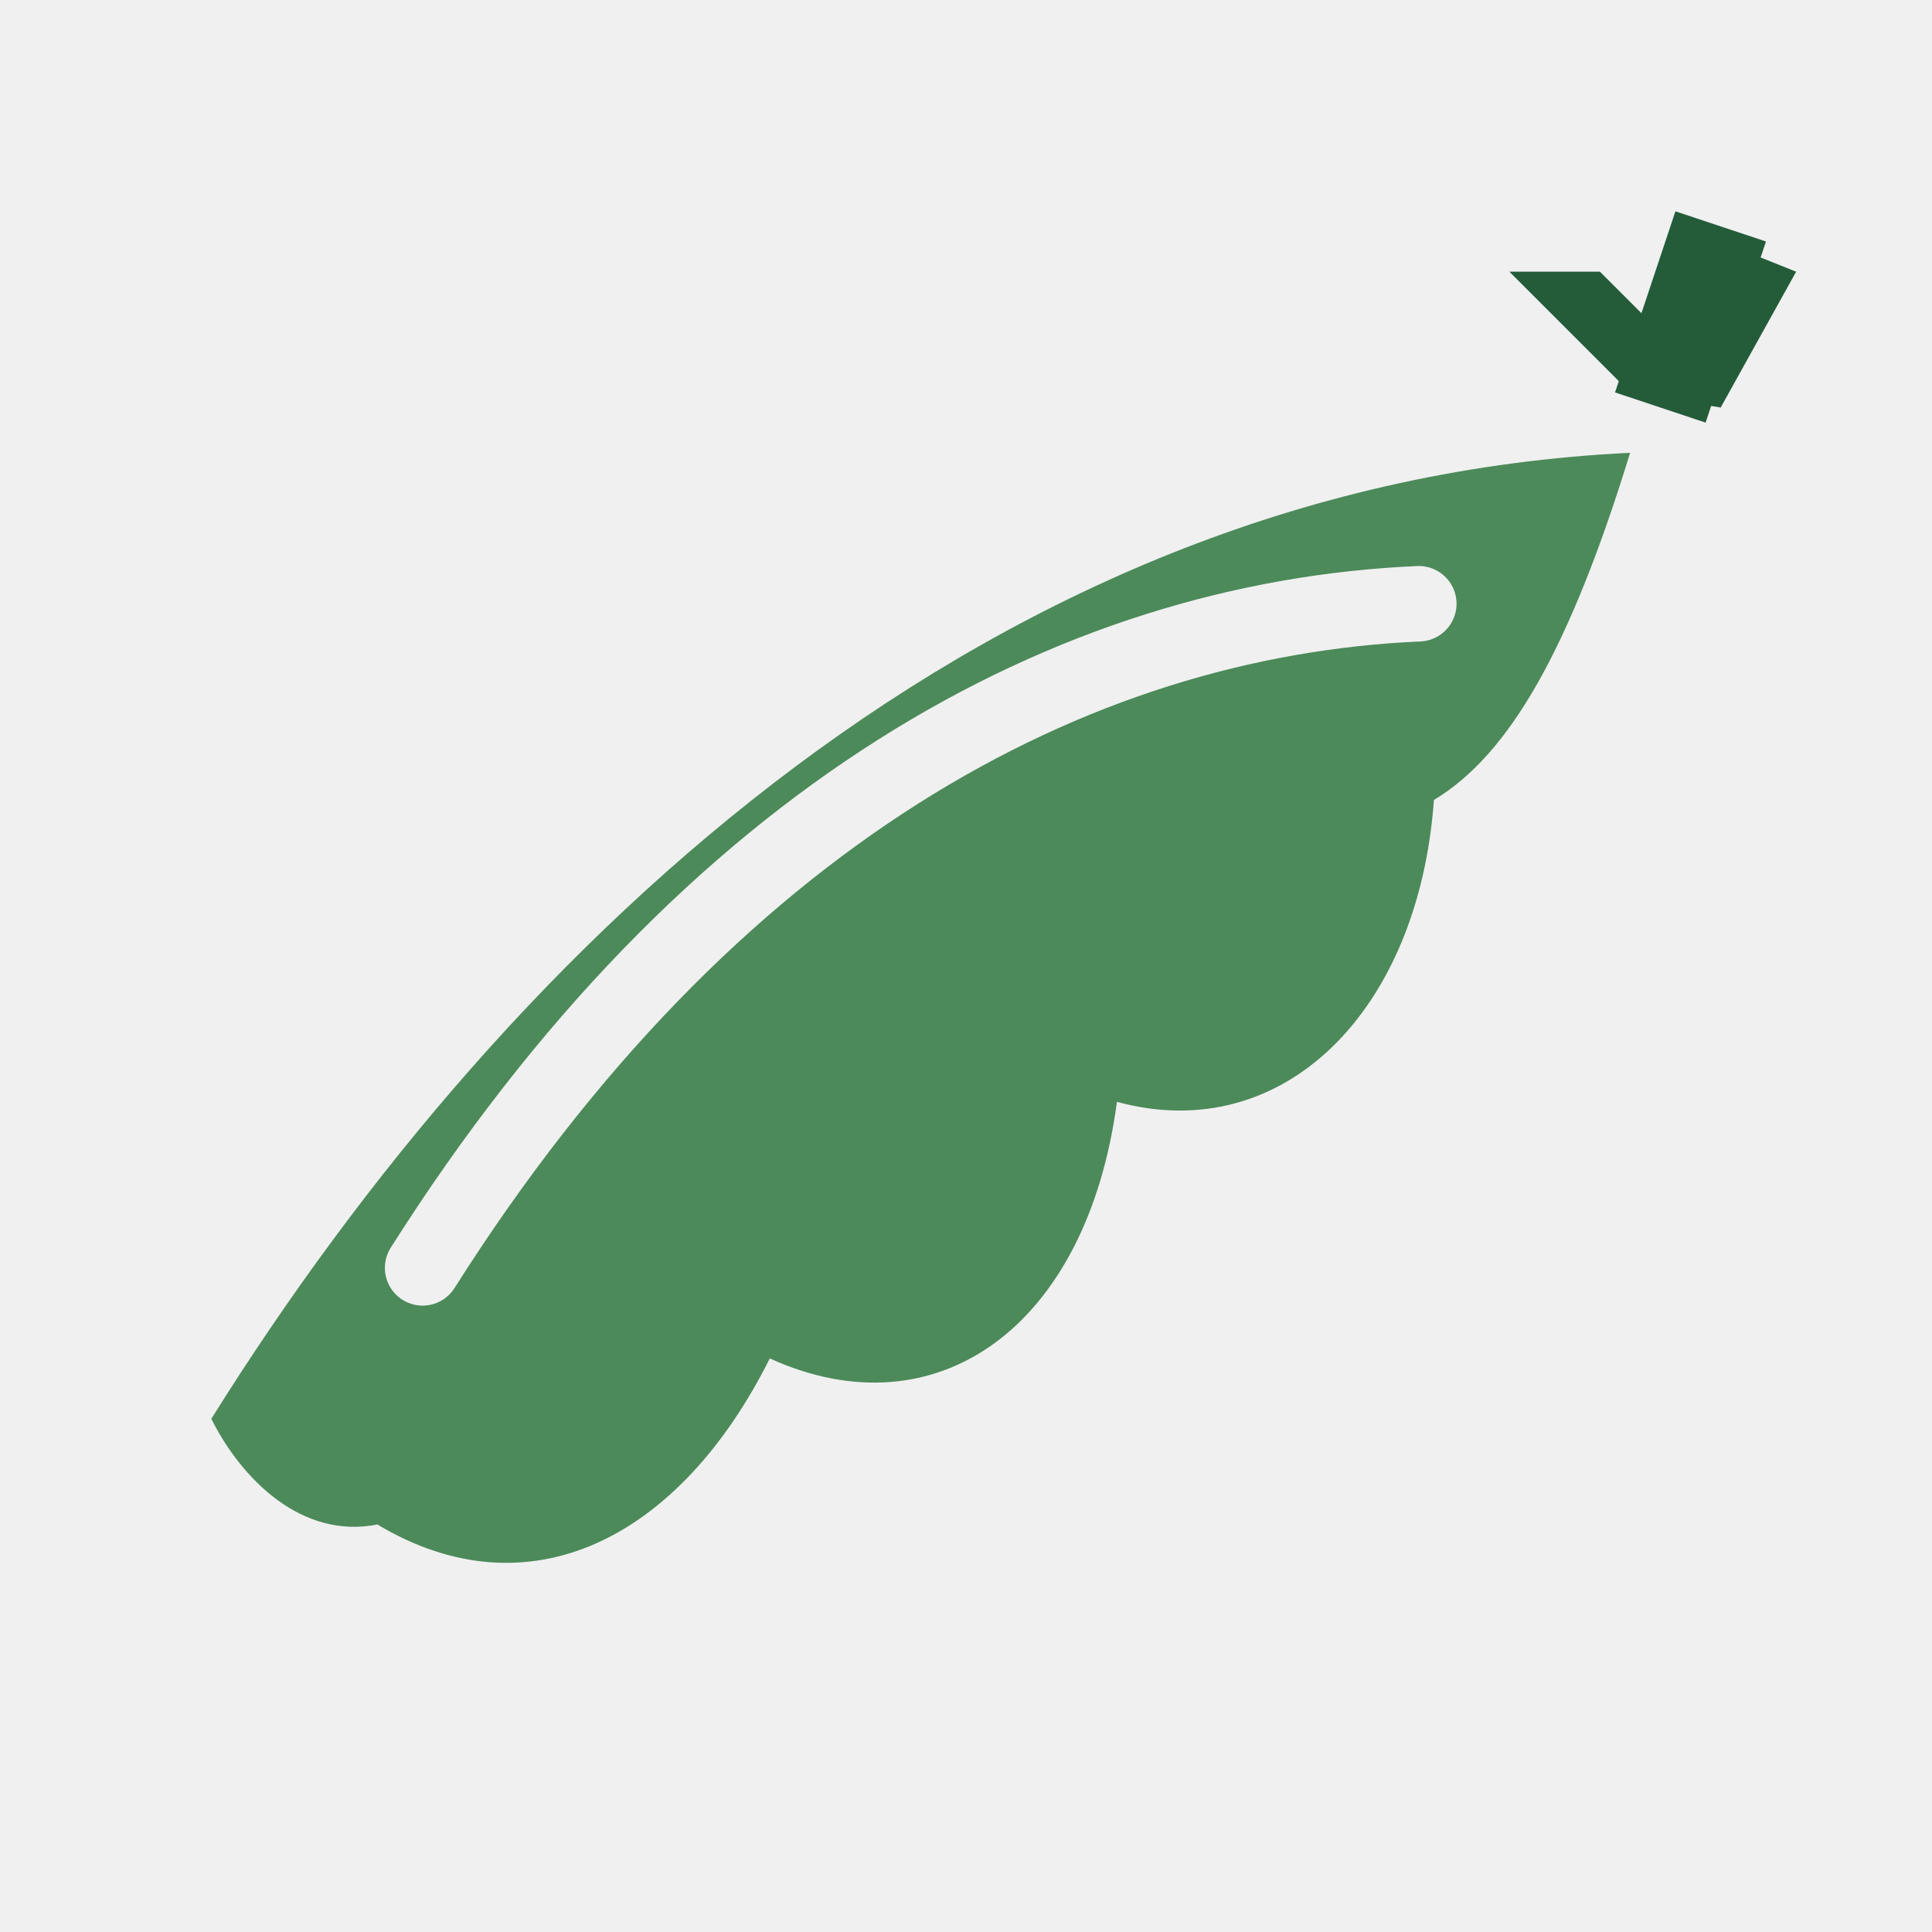
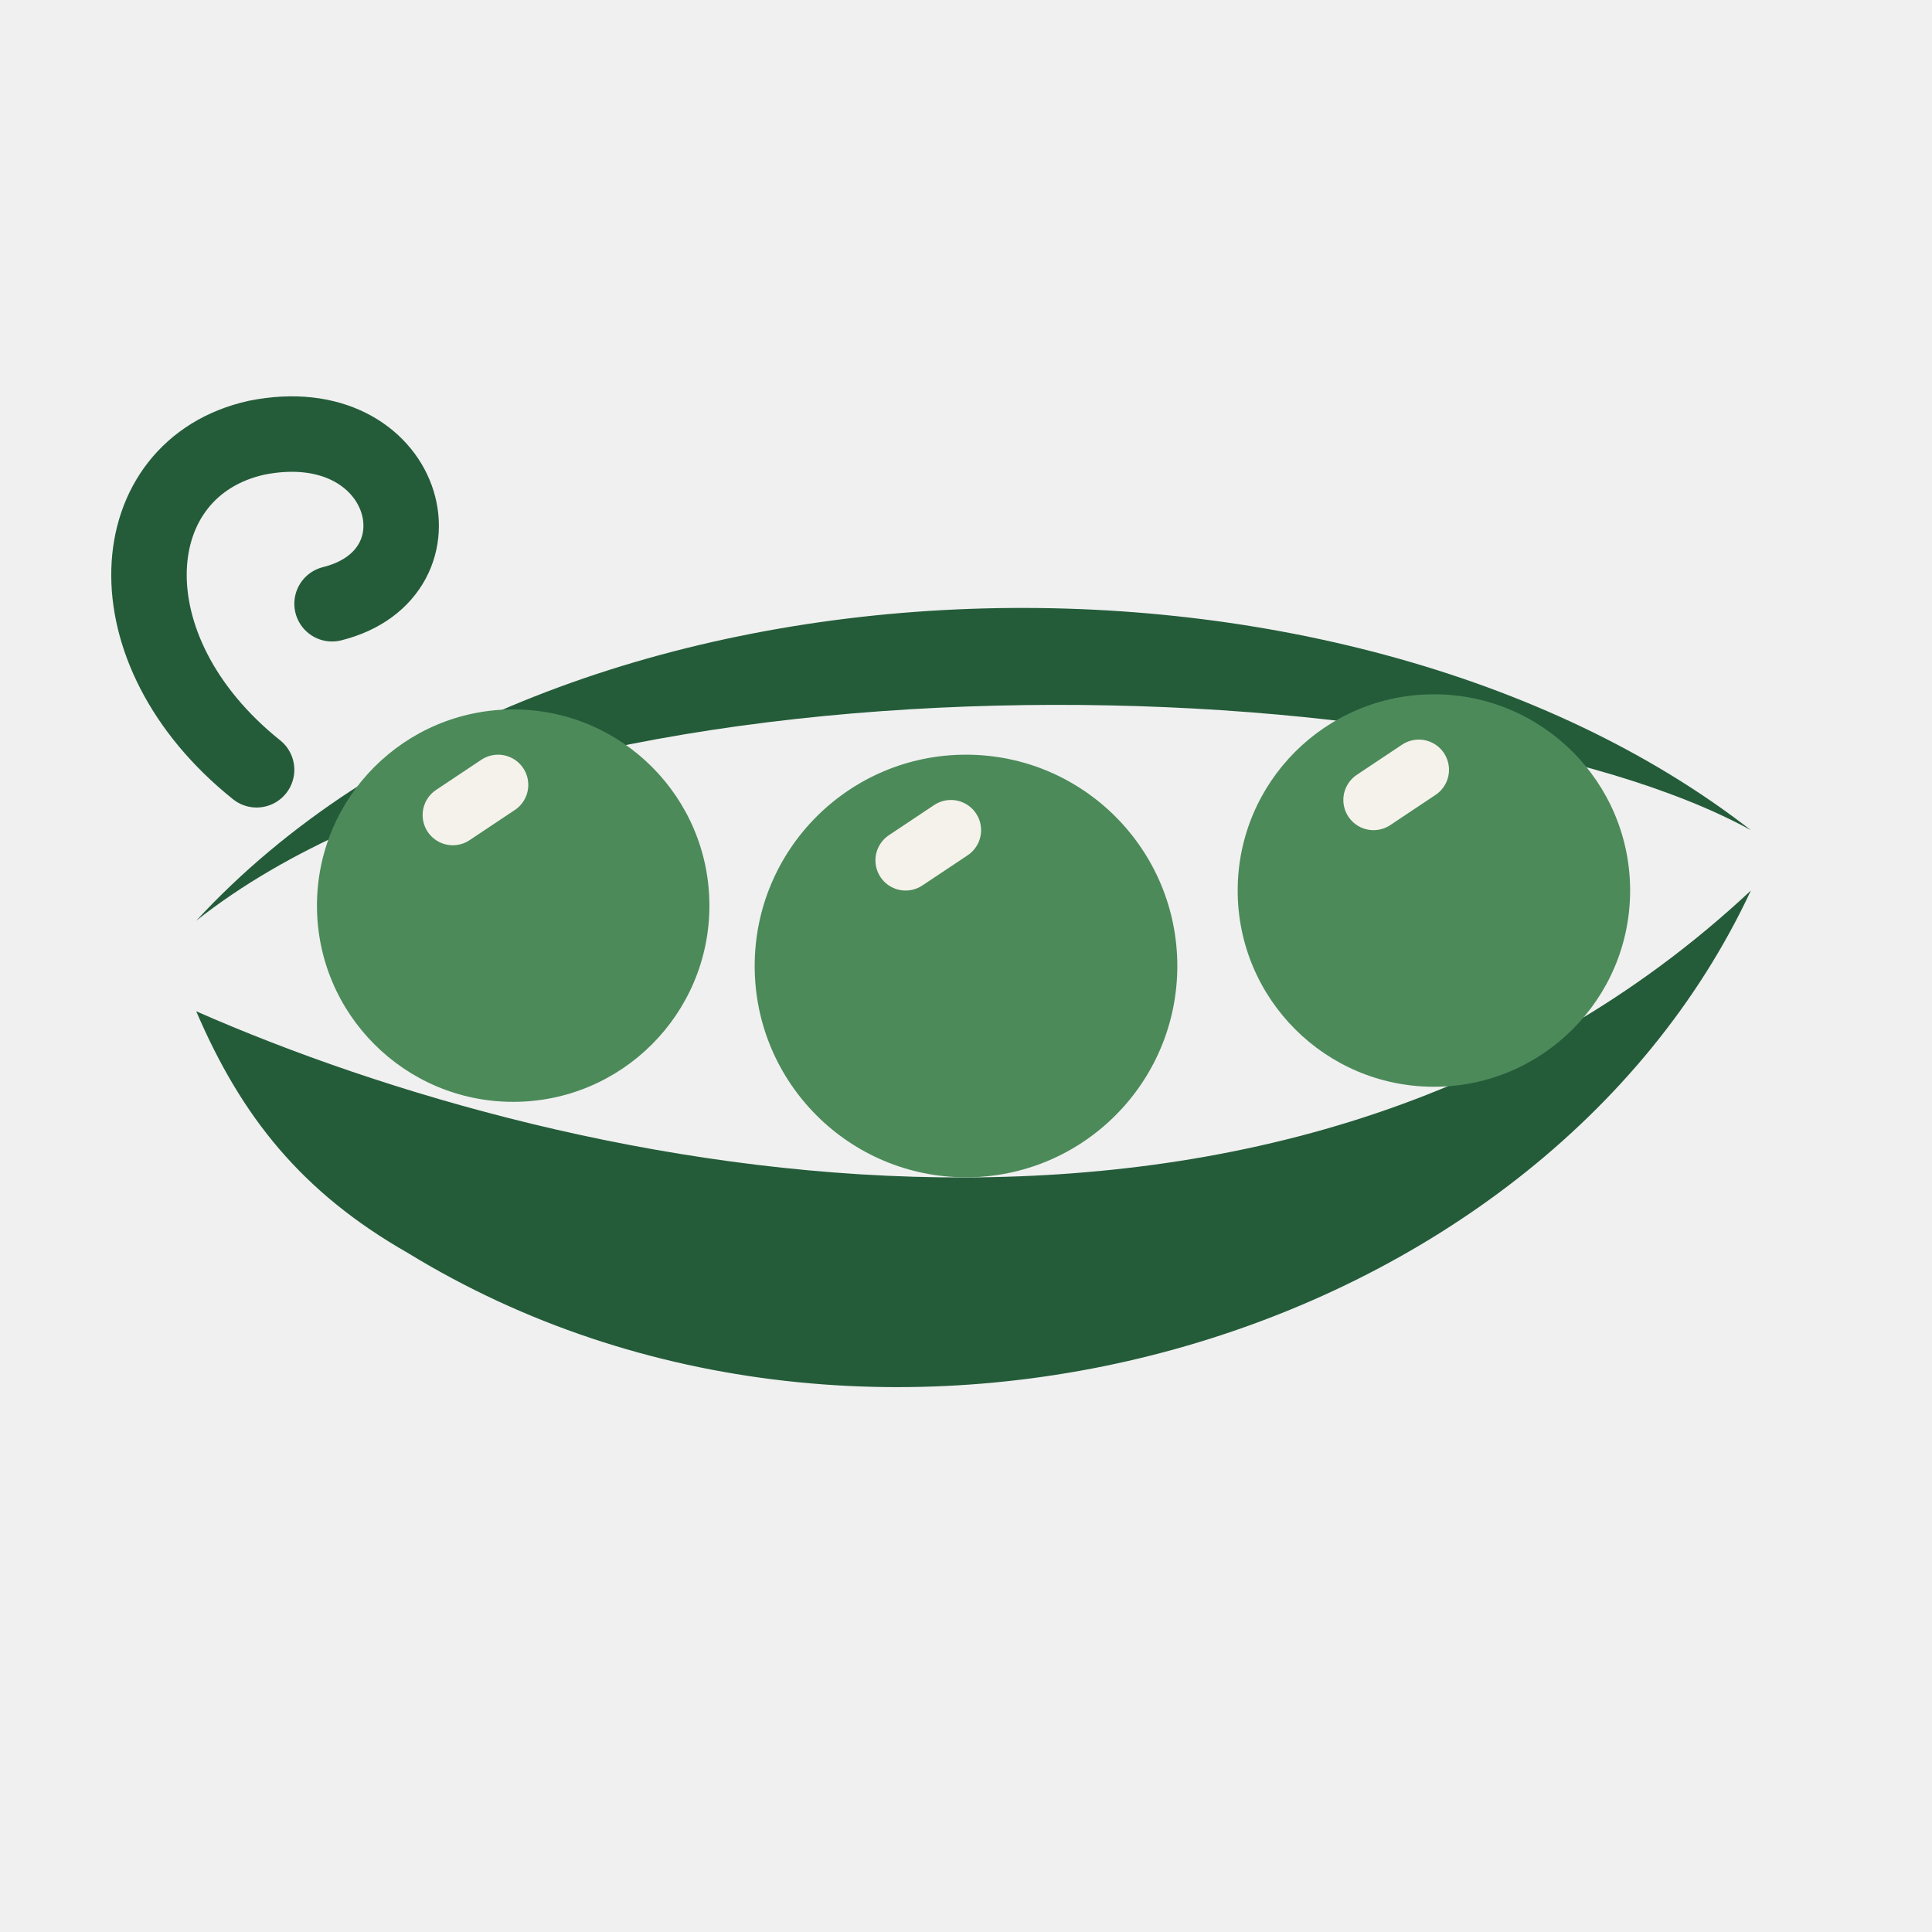
<svg xmlns="http://www.w3.org/2000/svg" viewBox="0 0 128 128" role="img" aria-labelledby="pea-title pea-desc">
-   <defs>
-     <mask id="pea-seam">
-       <rect width="128" height="128" fill="white" />
-       <path d="M30 76C49 46 73 33 96 32" fill="none" stroke="black" stroke-width="5" stroke-linecap="round" />
-     </mask>
-   </defs>
-   <g transform="translate(-2 8)">
-     <path fill="#4C8A5A" mask="url(#pea-seam)" d="M16 86C36 54 68 24 110 22C106 35 102 42 97 45C96 59 87 68 76 65C74 80 64 87 53 82C47 94 37 99 27 93C22 94 18 90 16 86Z" />
-     <path class="stem" fill="#245C3A" d="M109 18L113 6L119 8L115 20Z M110 18L102 10L108 10L114 16L116 8L121 10L116 19Z" />
-   </g>
-   <style>@media(prefers-color-scheme:dark){.stem{fill:#7CBE8E}}</style>
+   <path class="stem" d="M17 51C7 43 8 31 17 29C27 27 30 38 22 40" fill="none" stroke="#245C3A" stroke-width="5" stroke-linecap="round" />
+   <path fill="#245C3A" d="M13 61C37 35 89 34 116 55C96 44 37 42 13 61Z M13 67C38 78 85 88 116 59C102 89 58 102 27 83C20 79 16 74 13 67Z" />
+   <circle fill="#4C8A5A" cx="34" cy="60" r="13" />
+   <circle fill="#4C8A5A" cx="64" cy="64" r="14" />
+   <circle fill="#4C8A5A" cx="95" cy="59" r="13" />
+   <path d="M30 54L33 52M60 57L63 55M91 53L94 51" fill="none" stroke="#F5F2EB" stroke-width="4" stroke-linecap="round" />
+   <style>@media(prefers-color-scheme:dark){.stem{stroke:#7CBE8E}path[fill="#245C3A"]{fill:#7CBE8E}circle{fill:#A6D9B4}}</style>
</svg>
